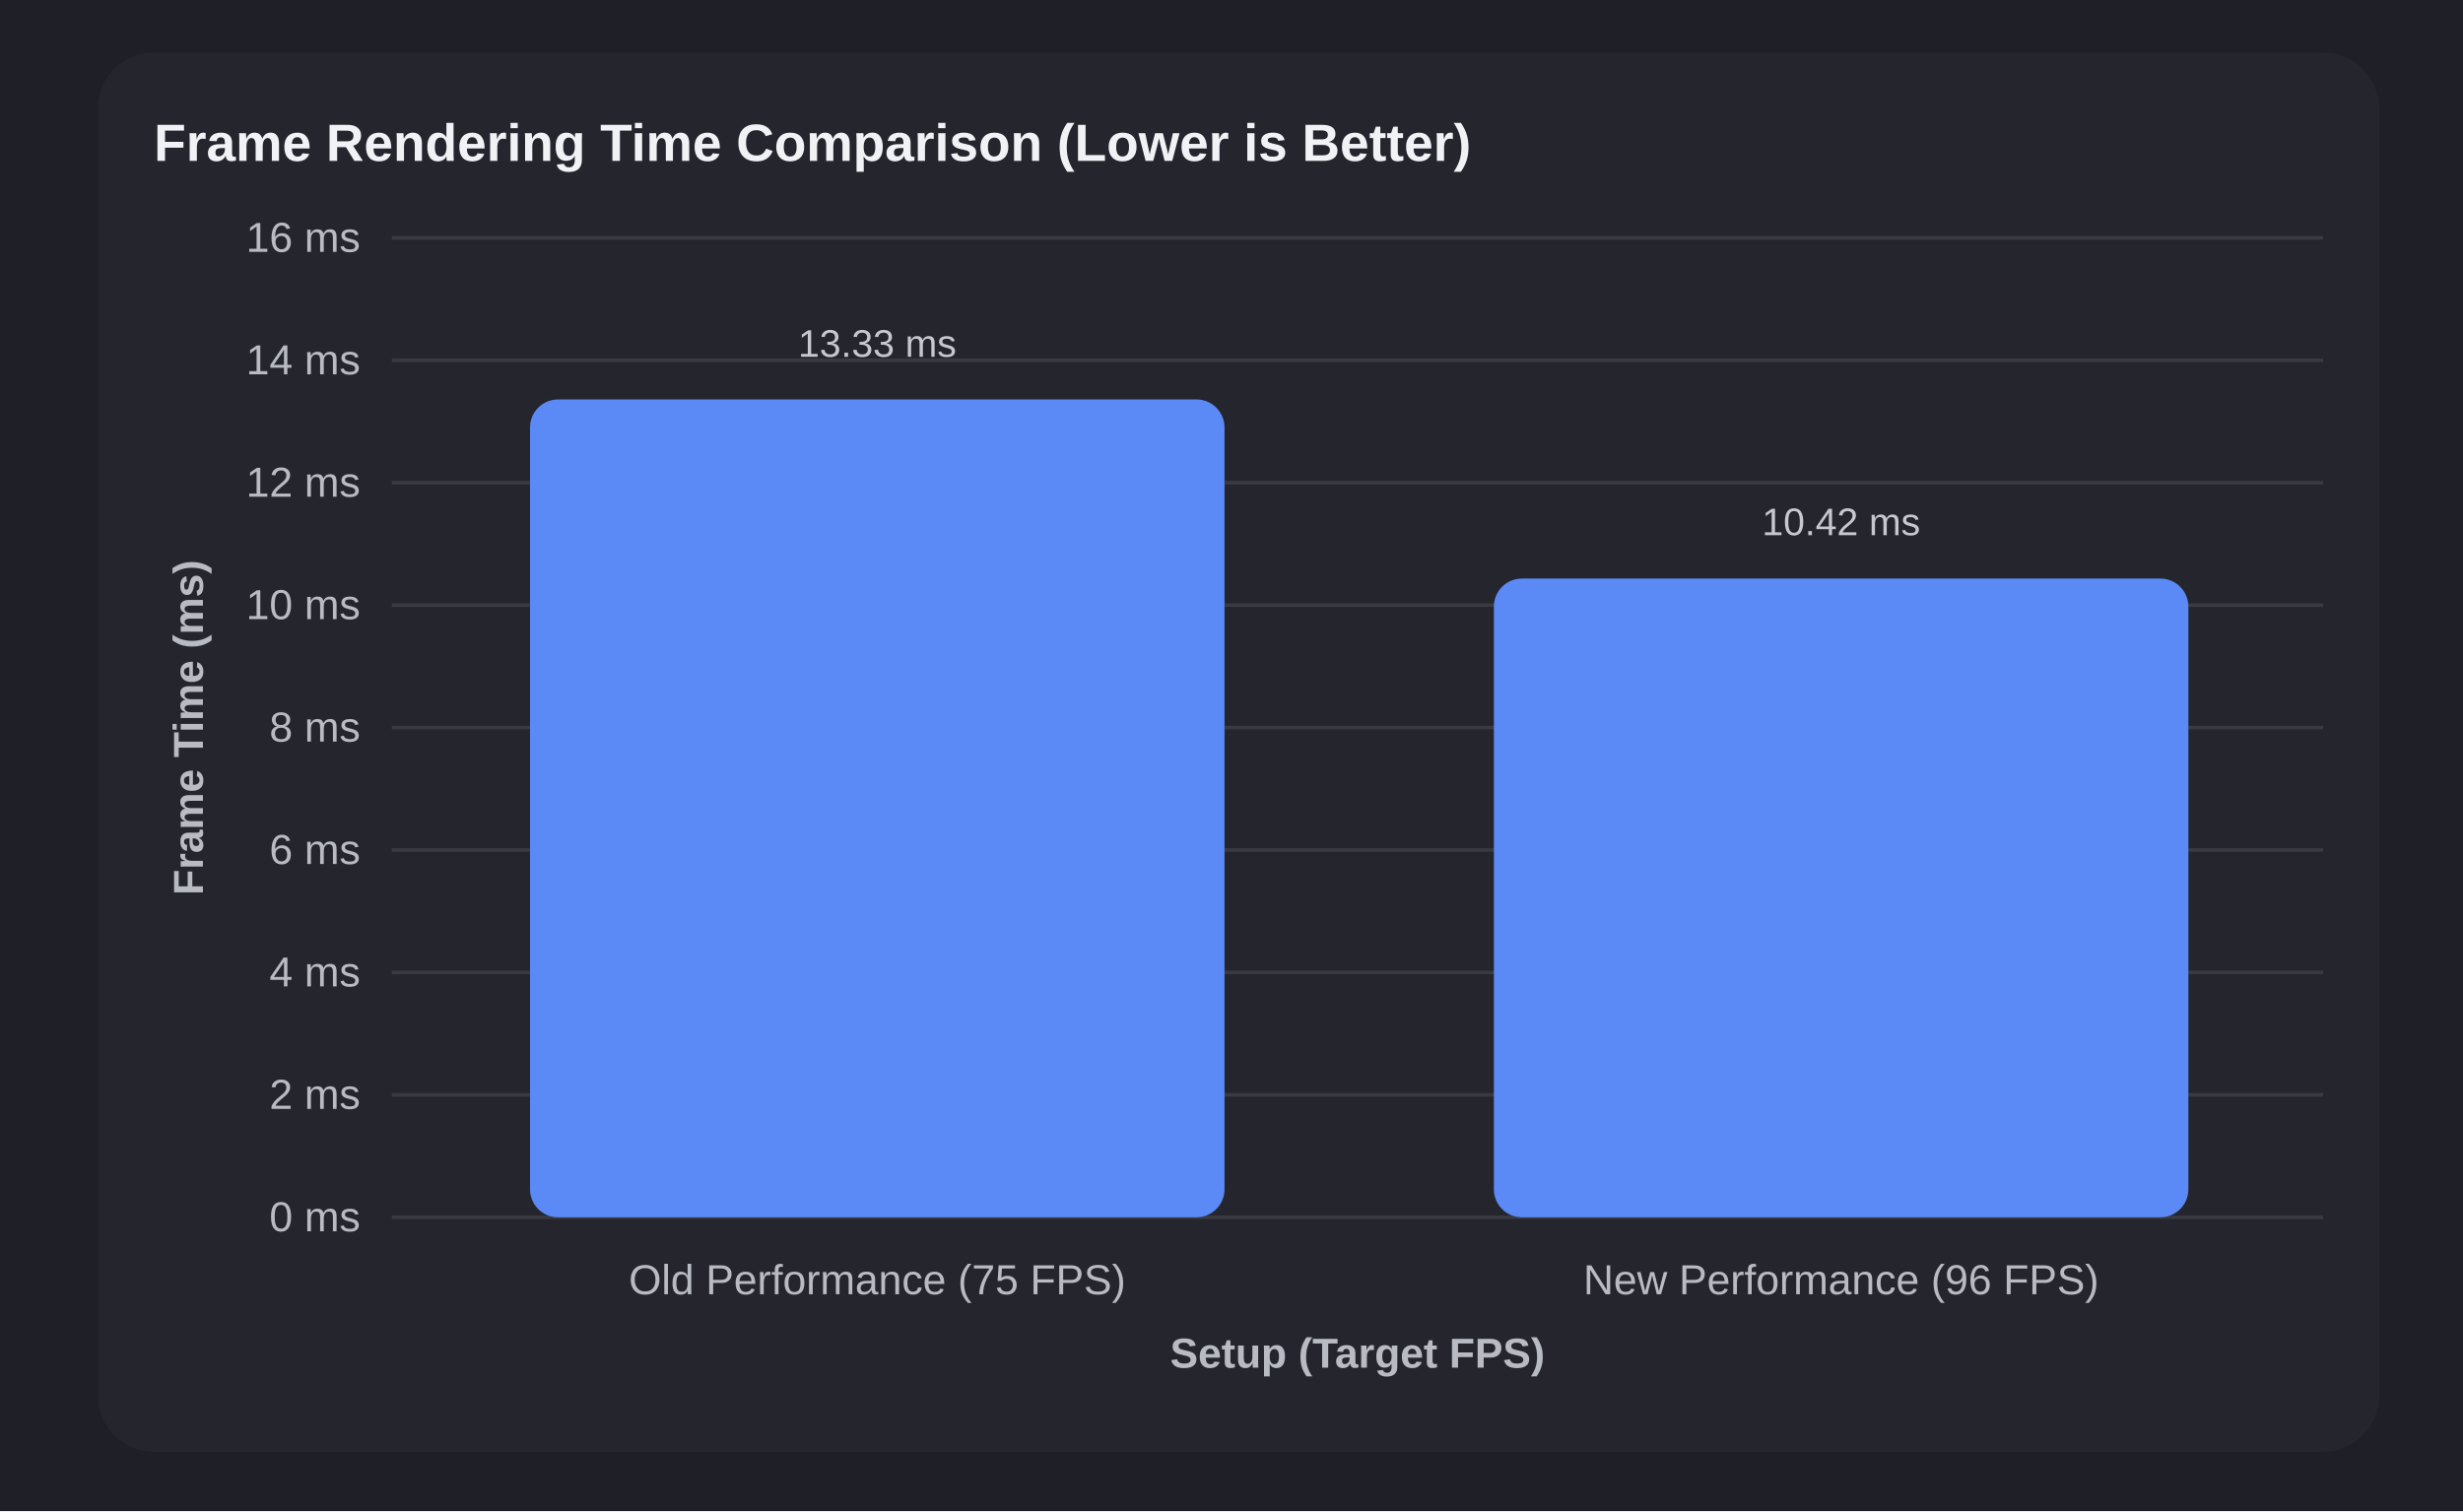
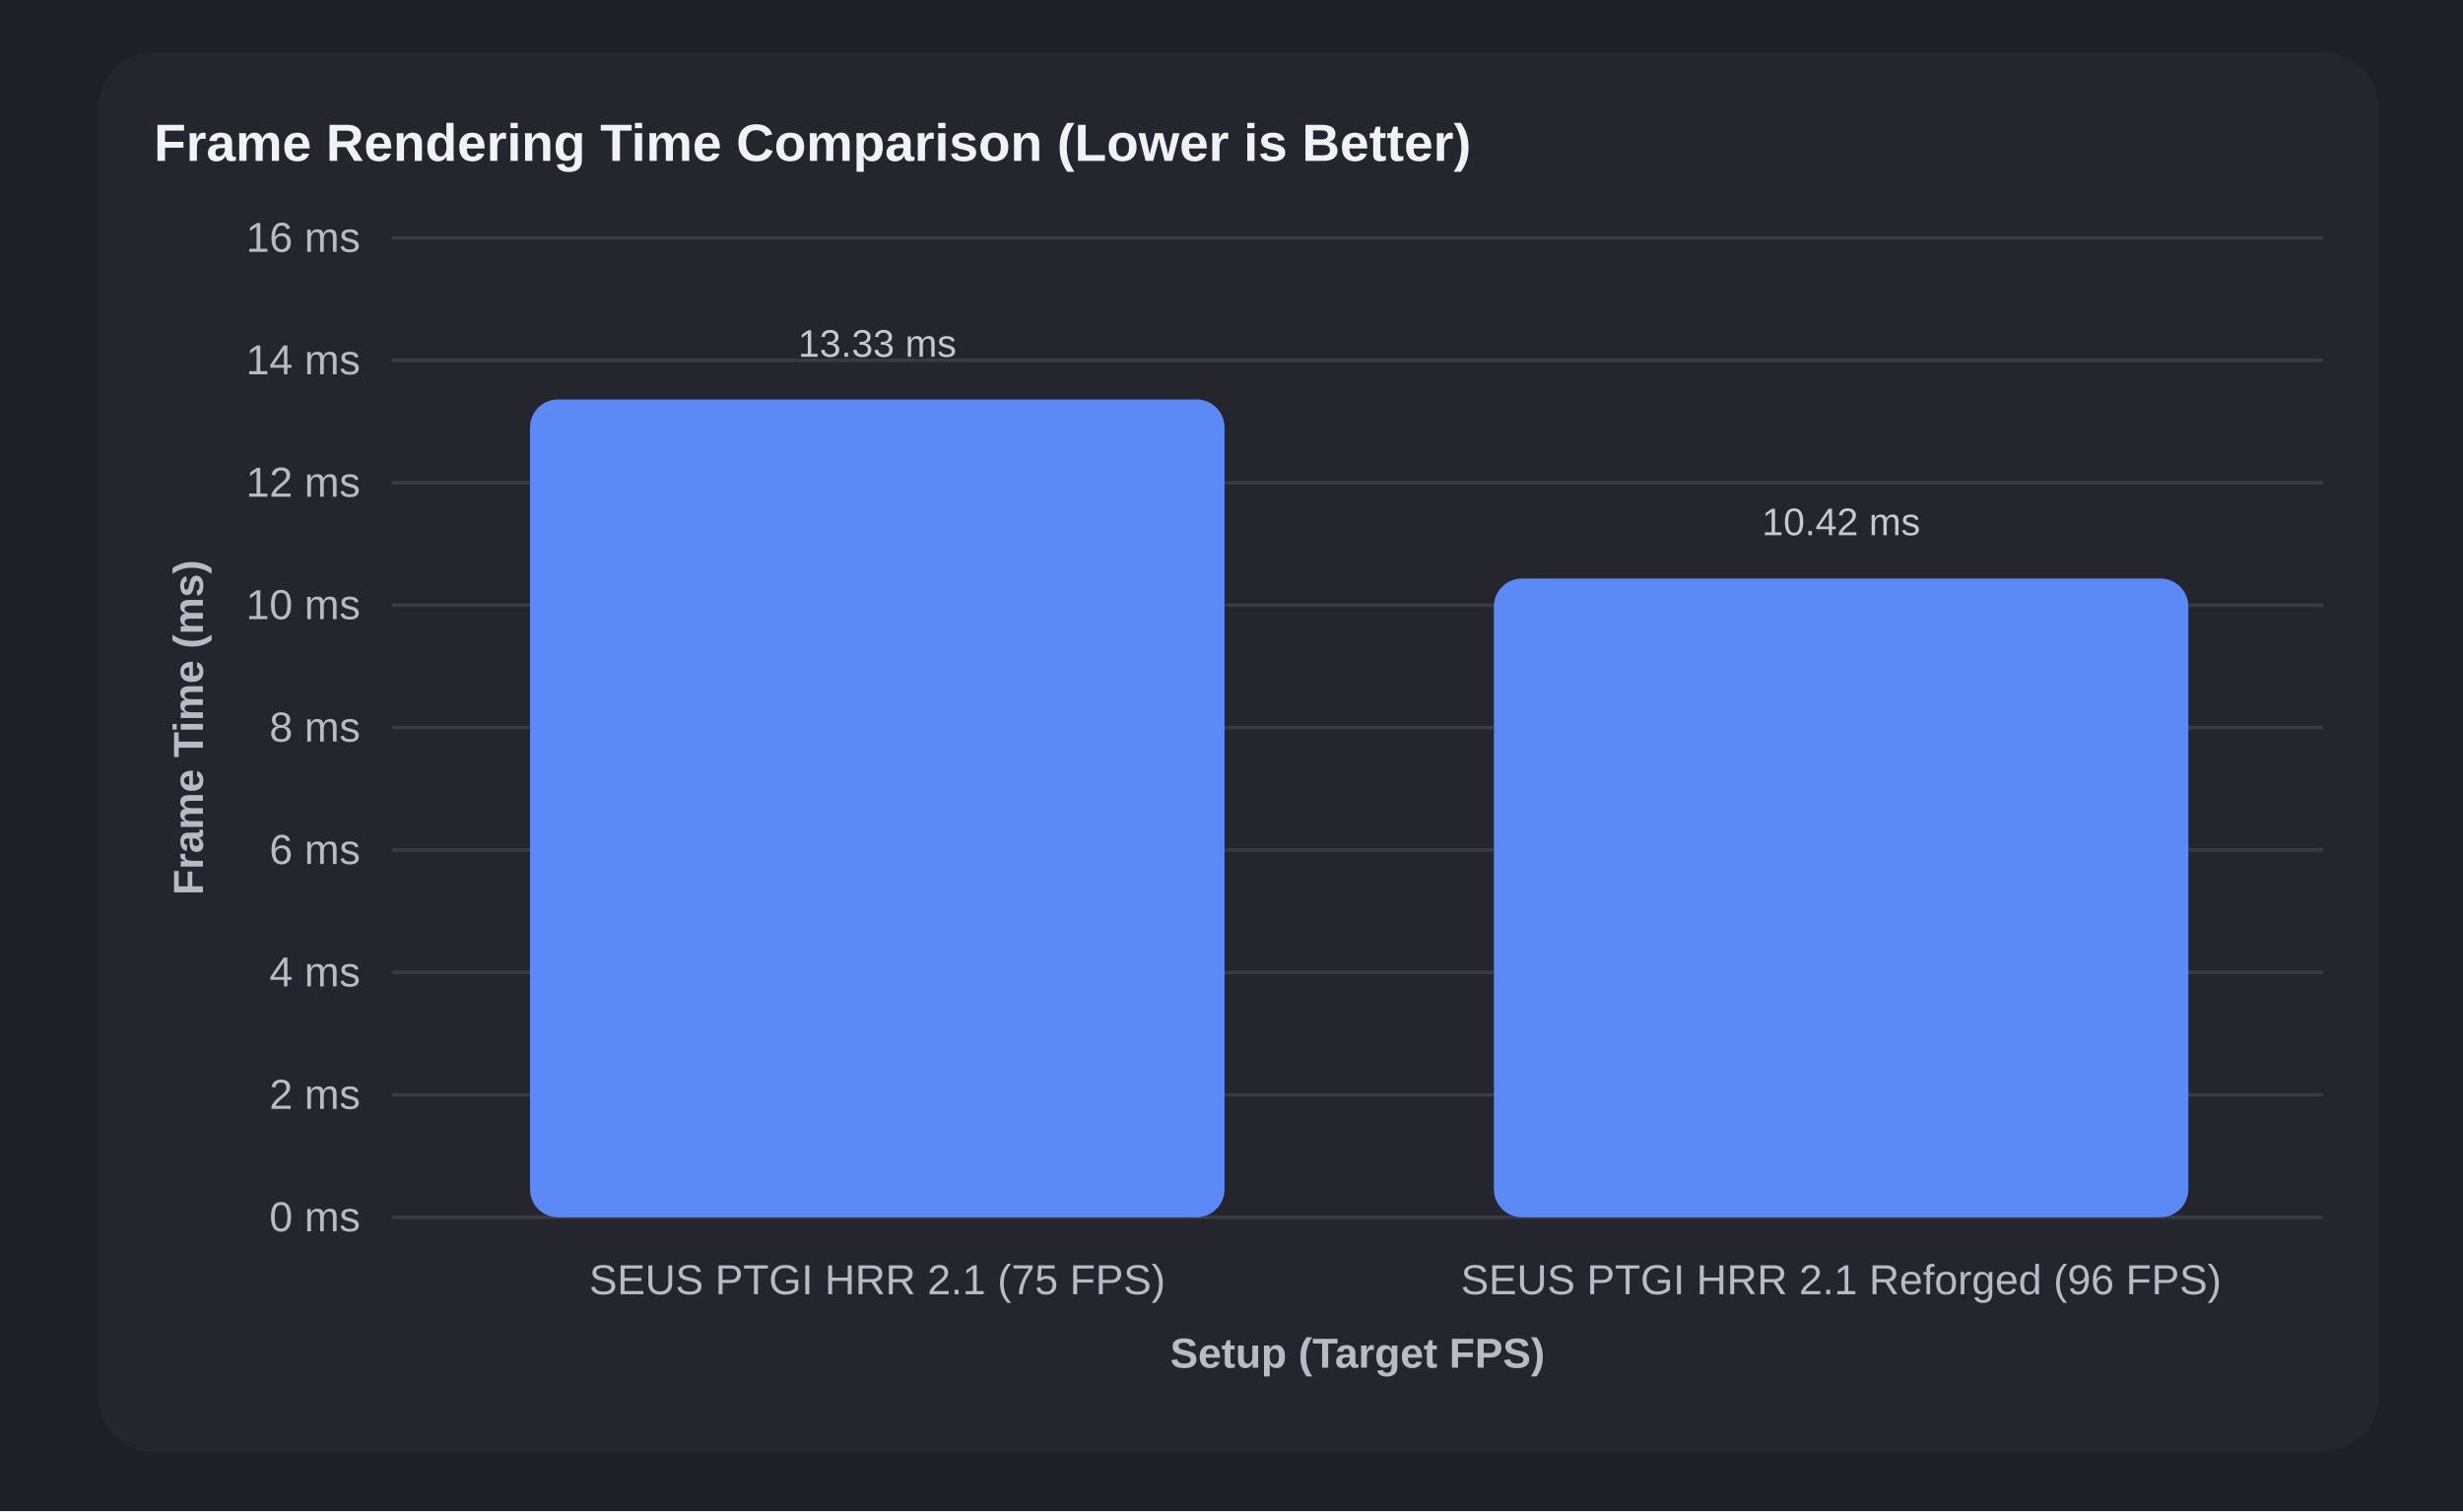
<svg xmlns="http://www.w3.org/2000/svg" width="704" height="432" viewBox="0 0 704 432">
  <rect width="704" height="432" fill="#1f2027" />
  <rect x="28" y="15" width="652" height="400" rx="16" fill="#25262d" />
  <g font-family="Arial, Helvetica, sans-serif">
    <text x="44" y="46" font-size="15" font-weight="bold" fill="#f1f2f5">Frame Rendering Time Comparison (Lower is Better)</text>
    <g stroke="#393a42" stroke-width="1">
      <line x1="112" y1="68" x2="664" y2="68" />
      <line x1="112" y1="103" x2="664" y2="103" />
      <line x1="112" y1="138" x2="664" y2="138" />
      <line x1="112" y1="173" x2="664" y2="173" />
      <line x1="112" y1="208" x2="664" y2="208" />
      <line x1="112" y1="243" x2="664" y2="243" />
      <line x1="112" y1="278" x2="664" y2="278" />
      <line x1="112" y1="313" x2="664" y2="313" />
      <line x1="112" y1="348" x2="664" y2="348" />
    </g>
    <g fill="#b8bac4" font-size="12" text-anchor="end">
      <text x="103" y="72">16 ms</text>
      <text x="103" y="107">14 ms</text>
      <text x="103" y="142">12 ms</text>
      <text x="103" y="177">10 ms</text>
      <text x="103" y="212">8 ms</text>
      <text x="103" y="247">6 ms</text>
      <text x="103" y="282">4 ms</text>
      <text x="103" y="317">2 ms</text>
      <text x="103" y="352">0 ms</text>
    </g>
    <text x="58" y="208" transform="rotate(-90 58 208)" font-size="12" font-weight="bold" fill="#b8bac4" text-anchor="middle">Frame Time (ms)</text>
    <rect x="151.5" y="114.2" width="198.5" height="233.8" rx="8" fill="#5b8af7" />
    <rect x="427" y="165.4" width="198.5" height="182.6" rx="8" fill="#5b8af7" />
    <g fill="#c6c7cf" font-size="11" text-anchor="middle">
      <text x="250.75" y="102">13.33 ms</text>
      <text x="526.25" y="153">10.42 ms</text>
    </g>
    <g fill="#b8bac4" font-size="12" text-anchor="middle">
-       <text x="250.75" y="370">Old Performance (75 FPS)</text>
-       <text x="526.25" y="370">New Performance (96 FPS)</text>
+       <text x="250.75" y="370">SEUS PTGI HRR 2.1 (75 FPS)</text>
+       <text x="526.25" y="370">SEUS PTGI HRR 2.1 Reforged (96 FPS)</text>
    </g>
    <text x="388" y="391" font-size="12" font-weight="bold" fill="#b8bac4" text-anchor="middle">Setup (Target FPS)</text>
  </g>
</svg>
